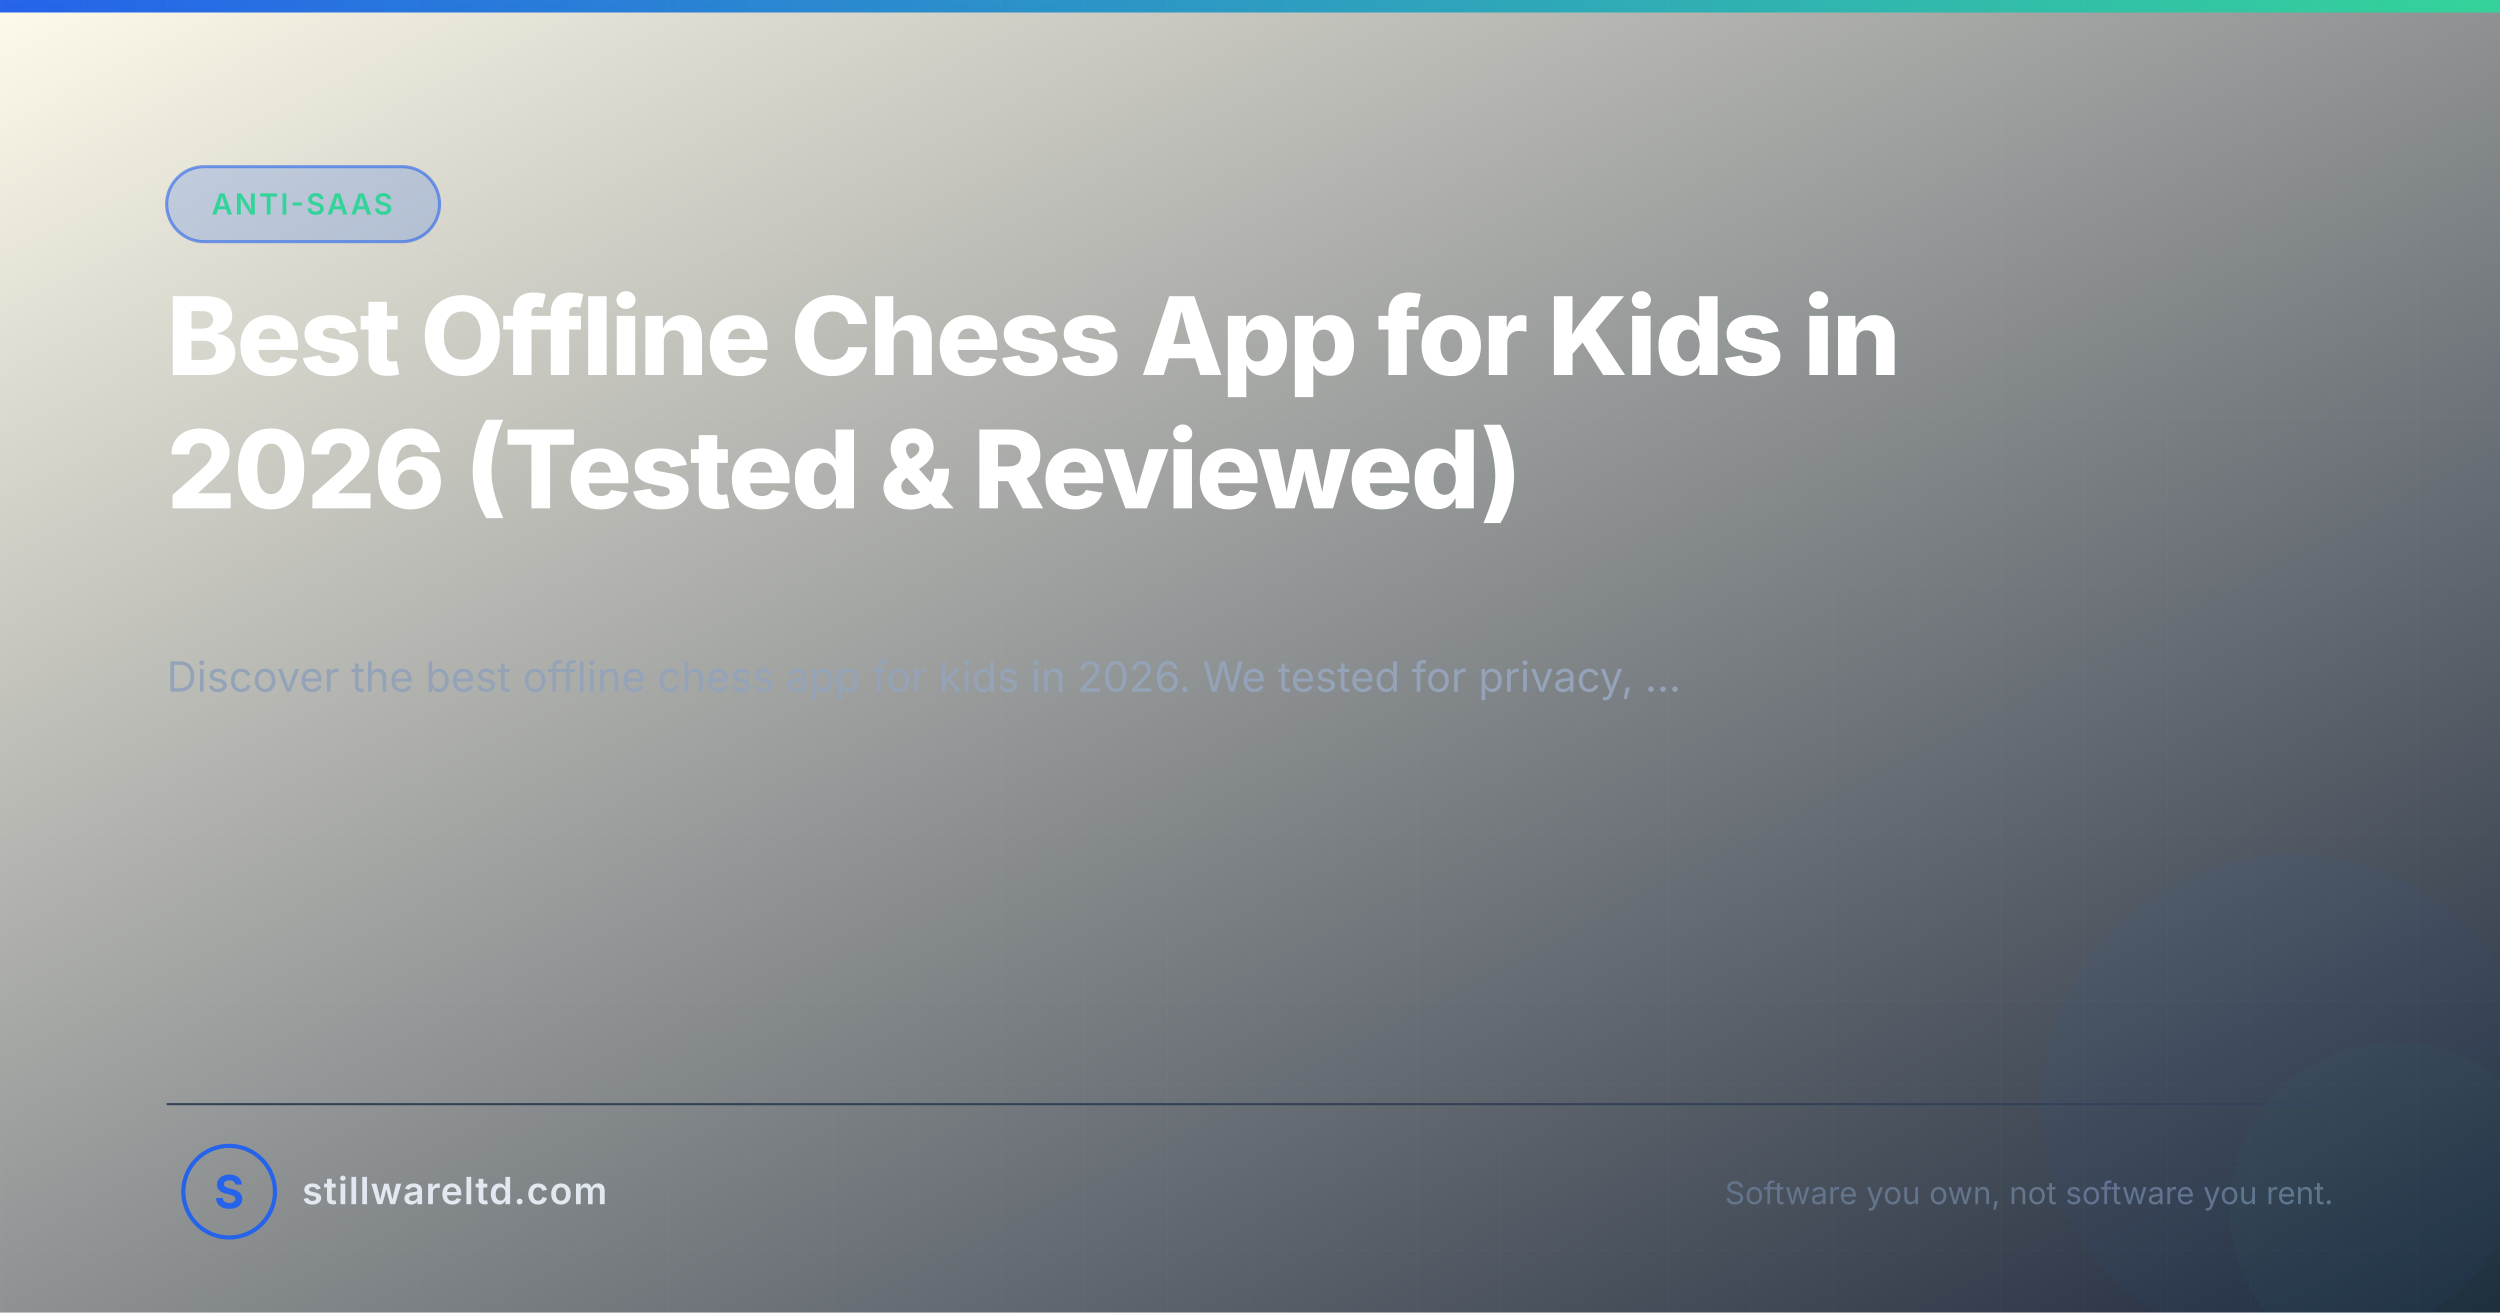
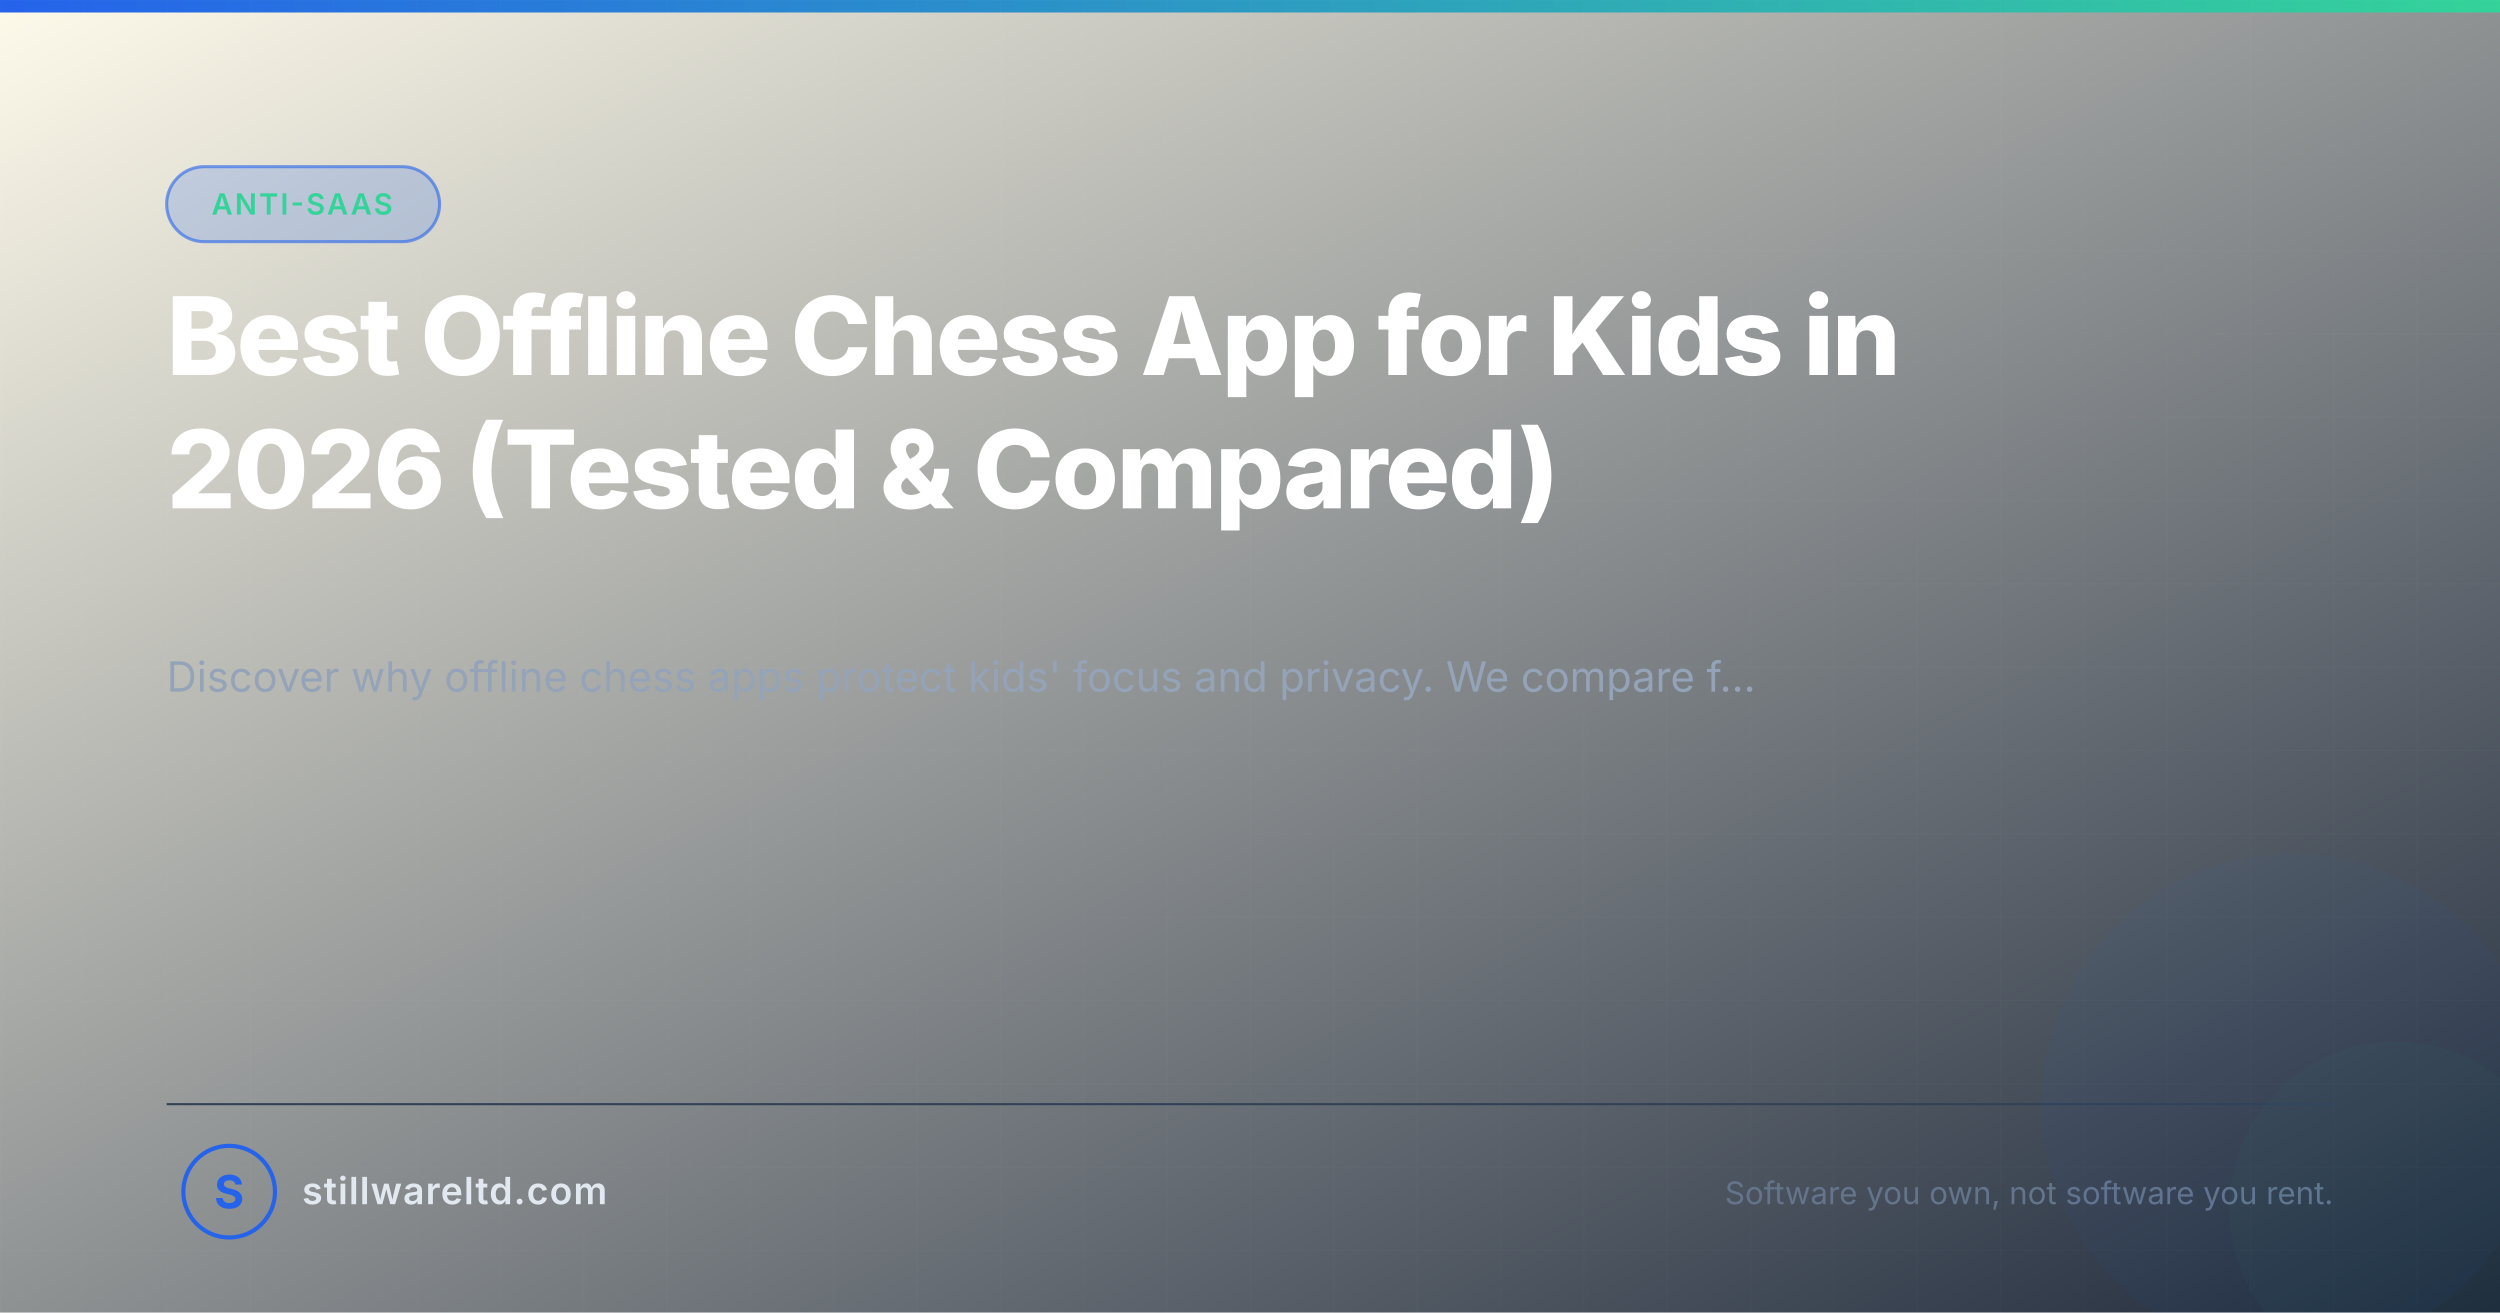
<svg xmlns="http://www.w3.org/2000/svg" viewBox="0 0 1200 630" width="1200" height="630">
  <defs>
    <linearGradient id="bgGrad" x1="0%" y1="0%" x2="100%" y2="100%">
      <stop offset="0%" style="stop-color:#fffbeb;stop-opacity:1" />
      <stop offset="100%" style="stop-color:#1e293b;stop-opacity:1" />
    </linearGradient>
    <linearGradient id="accentGrad" x1="0%" y1="0%" x2="100%" y2="0%">
      <stop offset="0%" style="stop-color:#2563eb;stop-opacity:1" />
      <stop offset="100%" style="stop-color:#34d399;stop-opacity:1" />
    </linearGradient>
  </defs>
  <style>
    text { font-family: Inter, system-ui, -apple-system, sans-serif; }
  </style>
  <rect width="1200" height="630" fill="url(#bgGrad)" />
  <rect width="1200" height="6" fill="url(#accentGrad)" />
  <pattern id="grid" width="40" height="40" patternUnits="userSpaceOnUse">
    <rect width="40" height="40" fill="none" />
    <path d="M 40 0 L 0 0 0 40" fill="none" stroke="#ffffff" stroke-width="0.3" opacity="0.05" />
  </pattern>
  <rect width="1200" height="630" fill="url(#grid)" />
  <rect x="80" y="80" width="131" height="36" rx="18" fill="#2563eb" opacity="0.2" />
  <rect x="80" y="80" width="131" height="36" rx="18" fill="none" stroke="#2563eb" stroke-width="1.5" opacity="0.6" />
  <text x="145" y="103" text-anchor="middle" font-size="14" font-weight="600" fill="#34d399" letter-spacing="1">ANTI-SAAS</text>
  <text x="80" y="180" font-size="52" font-weight="800" fill="#ffffff" letter-spacing="-1">Best Offline Chess App for Kids in</text>
-   <text x="80" y="244" font-size="52" font-weight="800" fill="#ffffff" letter-spacing="-1">2026 (Tested &amp; Reviewed)</text>
+   <text x="80" y="244" font-size="52" font-weight="800" fill="#ffffff" letter-spacing="-1">2026 (Tested &amp; Compared)</text>
  <text x="80" y="332" font-size="20" fill="#94a3b8" font-weight="400">
-     Discover the best offline chess app for kids in 2026. We tested for privacy, ...
+     Discover why offline chess apps protect kids' focus and privacy. We compare f...
  </text>
  <line x1="80" y1="530" x2="1120" y2="530" stroke="#334155" stroke-width="1" />
  <circle cx="110" cy="572" r="22" fill="none" stroke="#2563eb" stroke-width="2" />
  <text x="110" y="580" text-anchor="middle" font-size="22" font-weight="700" fill="#2563eb">S</text>
  <text x="145" y="578" font-size="18" font-weight="600" fill="#e2e8f0" letter-spacing="0.5">stillwareltd.com</text>
  <text x="1120" y="578" text-anchor="end" font-size="15" fill="#64748b" font-weight="400">Software you own, not software you rent.</text>
  <circle cx="1100" cy="530" r="120" fill="#2563eb" opacity="0.04" />
  <circle cx="1150" cy="580" r="80" fill="#34d399" opacity="0.03" />
</svg>
